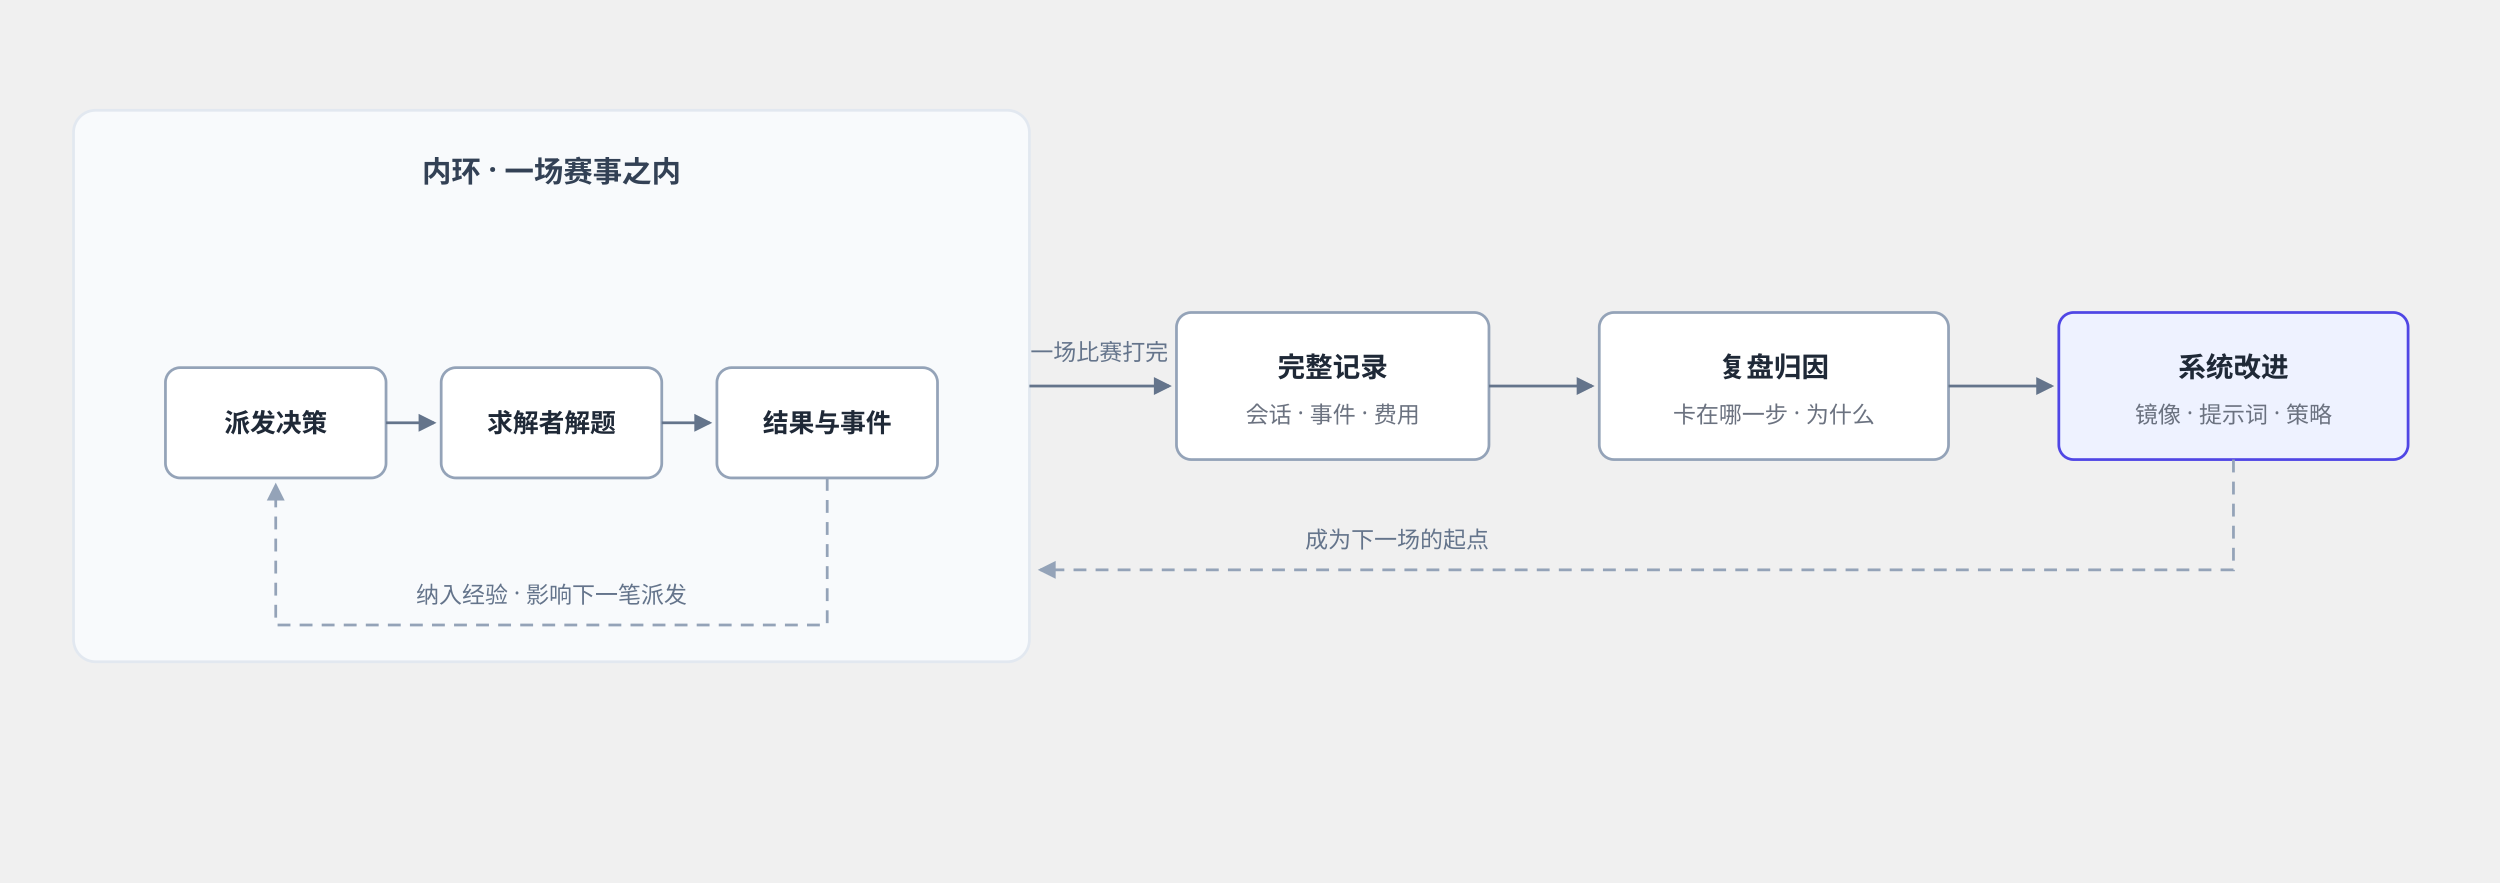
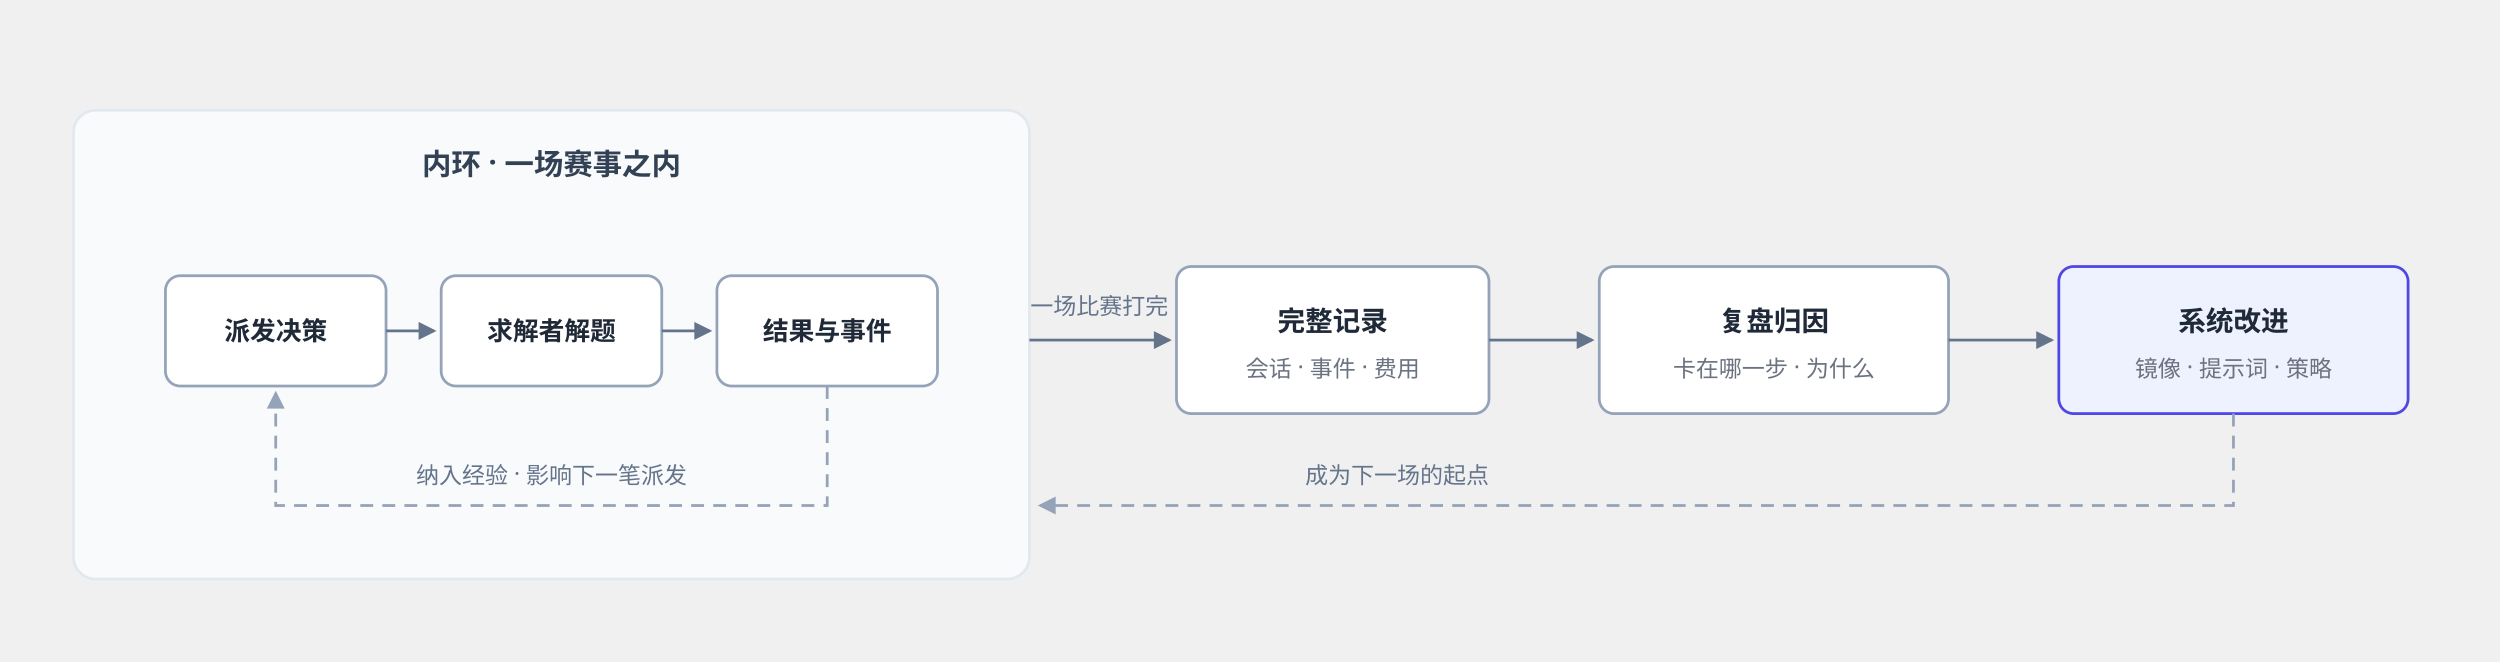
- <svg xmlns="http://www.w3.org/2000/svg" width="1360" height="480" viewBox="0 0 1360 480" font-family="'PingFang SC','Hiragino Sans GB','Arial Unicode MS',sans-serif">
+ <svg xmlns="http://www.w3.org/2000/svg" width="1360" height="360" viewBox="0 0 1360 360" font-family="'PingFang SC','Hiragino Sans GB','Arial Unicode MS',sans-serif">
  <defs>
    <marker id="a" viewBox="0 0 10 10" refX="8.5" refY="5" markerWidth="6.5" markerHeight="6.5" orient="auto-start-reverse">
      <path d="M0 0L10 5L0 10z" fill="#64748b" />
    </marker>
    <marker id="al" viewBox="0 0 10 10" refX="8.5" refY="5" markerWidth="6.5" markerHeight="6.5" orient="auto-start-reverse">
      <path d="M0 0L10 5L0 10z" fill="#94a3b8" />
    </marker>
  </defs>
-   <rect x="40" y="60" width="520" height="300" rx="12" fill="#f8fafc" stroke="#e2e8f0" stroke-width="1.5" />
-   <text x="300" y="99" text-anchor="middle" font-size="16" font-weight="600" fill="#334155">内环 · 一场赛事之内</text>
-   <rect x="90" y="200" width="120" height="60" rx="8" fill="#ffffff" stroke="#94a3b8" stroke-width="1.5" />
-   <text x="150" y="235" text-anchor="middle" font-size="14" font-weight="600" fill="#1f2937">派发决策</text>
-   <rect x="240" y="200" width="120" height="60" rx="8" fill="#ffffff" stroke="#94a3b8" stroke-width="1.5" />
-   <text x="300" y="235" text-anchor="middle" font-size="14" font-weight="600" fill="#1f2937">求解者解题</text>
-   <rect x="390" y="200" width="120" height="60" rx="8" fill="#ffffff" stroke="#94a3b8" stroke-width="1.5" />
-   <text x="450" y="235" text-anchor="middle" font-size="14" font-weight="600" fill="#1f2937">结果与事件</text>
-   <path d="M210 230 L236 230" fill="none" stroke="#64748b" stroke-width="1.5" marker-end="url(#a)" />
-   <path d="M360 230 L386 230" fill="none" stroke="#64748b" stroke-width="1.5" marker-end="url(#a)" />
-   <path d="M450 260 L450 340 L150 340 L150 264" fill="none" stroke="#94a3b8" stroke-width="1.5" stroke-dasharray="7 5" marker-end="url(#al)" />
-   <text x="300" y="328" text-anchor="middle" font-size="12.5" fill="#64748b">纳入经验 · 影响下一笔派发</text>
-   <rect x="640" y="170" width="170" height="80" rx="8" fill="#ffffff" stroke="#94a3b8" stroke-width="1.5" />
-   <text x="725" y="205" text-anchor="middle" font-size="15" font-weight="600" fill="#1f2937">完整记录</text>
-   <text x="725" y="230" text-anchor="middle" font-size="12.5" fill="#6b7280">会话 · 事件 · 费用</text>
-   <rect x="870" y="170" width="190" height="80" rx="8" fill="#ffffff" stroke="#94a3b8" stroke-width="1.5" />
-   <text x="965" y="205" text-anchor="middle" font-size="15" font-weight="600" fill="#1f2937">复盘归因</text>
-   <text x="965" y="230" text-anchor="middle" font-size="12.5" fill="#6b7280">卡在哪一步 · 为什么</text>
-   <rect x="1120" y="170" width="190" height="80" rx="8" fill="#eef2ff" stroke="#4f46e5" stroke-width="1.5" />
-   <text x="1215" y="205" text-anchor="middle" font-size="15" font-weight="600" fill="#1f2937">系统改进</text>
-   <text x="1215" y="230" text-anchor="middle" font-size="12.5" fill="#6b7280">镜像 · 提示词 · 策略</text>
-   <path d="M560 210 L636 210" fill="none" stroke="#64748b" stroke-width="1.5" marker-end="url(#a)" />
-   <text x="598" y="196" text-anchor="middle" font-size="12.5" fill="#64748b">一场比赛打完</text>
-   <path d="M810 210 L866 210" fill="none" stroke="#64748b" stroke-width="1.5" marker-end="url(#a)" />
-   <path d="M1060 210 L1116 210" fill="none" stroke="#64748b" stroke-width="1.5" marker-end="url(#a)" />
-   <path d="M1215 250 L1215 310 L566 310" fill="none" stroke="#94a3b8" stroke-width="1.5" stroke-dasharray="7 5" marker-end="url(#al)" />
-   <text x="760" y="298" text-anchor="middle" font-size="12.5" fill="#64748b">成为下一场的起点</text>
+   <rect x="40" y="60" width="520" height="255" rx="12" fill="#f8fafc" stroke="#e2e8f0" stroke-width="1.5" />
+   <text x="300" y="95" text-anchor="middle" font-size="16" font-weight="600" fill="#334155">内环 · 一场赛事之内</text>
+   <rect x="90" y="150" width="120" height="60" rx="8" fill="#ffffff" stroke="#94a3b8" stroke-width="1.5" />
+   <text x="150" y="185" text-anchor="middle" font-size="14" font-weight="600" fill="#1f2937">派发决策</text>
+   <rect x="240" y="150" width="120" height="60" rx="8" fill="#ffffff" stroke="#94a3b8" stroke-width="1.5" />
+   <text x="300" y="185" text-anchor="middle" font-size="14" font-weight="600" fill="#1f2937">求解者解题</text>
+   <rect x="390" y="150" width="120" height="60" rx="8" fill="#ffffff" stroke="#94a3b8" stroke-width="1.5" />
+   <text x="450" y="185" text-anchor="middle" font-size="14" font-weight="600" fill="#1f2937">结果与事件</text>
+   <path d="M210 180 L236 180" fill="none" stroke="#64748b" stroke-width="1.5" marker-end="url(#a)" />
+   <path d="M360 180 L386 180" fill="none" stroke="#64748b" stroke-width="1.5" marker-end="url(#a)" />
+   <path d="M450 210 L450 275 L150 275 L150 214" fill="none" stroke="#94a3b8" stroke-width="1.5" stroke-dasharray="7 5" marker-end="url(#al)" />
+   <text x="300" y="263" text-anchor="middle" font-size="12.5" fill="#64748b">纳入经验 · 影响下一笔派发</text>
+   <rect x="640" y="145" width="170" height="80" rx="8" fill="#ffffff" stroke="#94a3b8" stroke-width="1.5" />
+   <text x="725" y="180" text-anchor="middle" font-size="15" font-weight="600" fill="#1f2937">完整记录</text>
+   <text x="725" y="205" text-anchor="middle" font-size="12.5" fill="#6b7280">会话 · 事件 · 费用</text>
+   <rect x="870" y="145" width="190" height="80" rx="8" fill="#ffffff" stroke="#94a3b8" stroke-width="1.5" />
+   <text x="965" y="180" text-anchor="middle" font-size="15" font-weight="600" fill="#1f2937">复盘归因</text>
+   <text x="965" y="205" text-anchor="middle" font-size="12.5" fill="#6b7280">卡在哪一步 · 为什么</text>
+   <rect x="1120" y="145" width="190" height="80" rx="8" fill="#eef2ff" stroke="#4f46e5" stroke-width="1.5" />
+   <text x="1215" y="180" text-anchor="middle" font-size="15" font-weight="600" fill="#1f2937">系统改进</text>
+   <text x="1215" y="205" text-anchor="middle" font-size="12.5" fill="#6b7280">镜像 · 提示词 · 策略</text>
+   <path d="M560 185 L636 185" fill="none" stroke="#64748b" stroke-width="1.5" marker-end="url(#a)" />
+   <text x="598" y="171" text-anchor="middle" font-size="12.5" fill="#64748b">一场比赛打完</text>
+   <path d="M810 185 L866 185" fill="none" stroke="#64748b" stroke-width="1.5" marker-end="url(#a)" />
+   <path d="M1060 185 L1116 185" fill="none" stroke="#64748b" stroke-width="1.5" marker-end="url(#a)" />
+   <path d="M1215 225 L1215 275 L566 275" fill="none" stroke="#94a3b8" stroke-width="1.5" stroke-dasharray="7 5" marker-end="url(#al)" />
+   <text x="760" y="263" text-anchor="middle" font-size="12.5" fill="#64748b">成为下一场的起点</text>
</svg>
